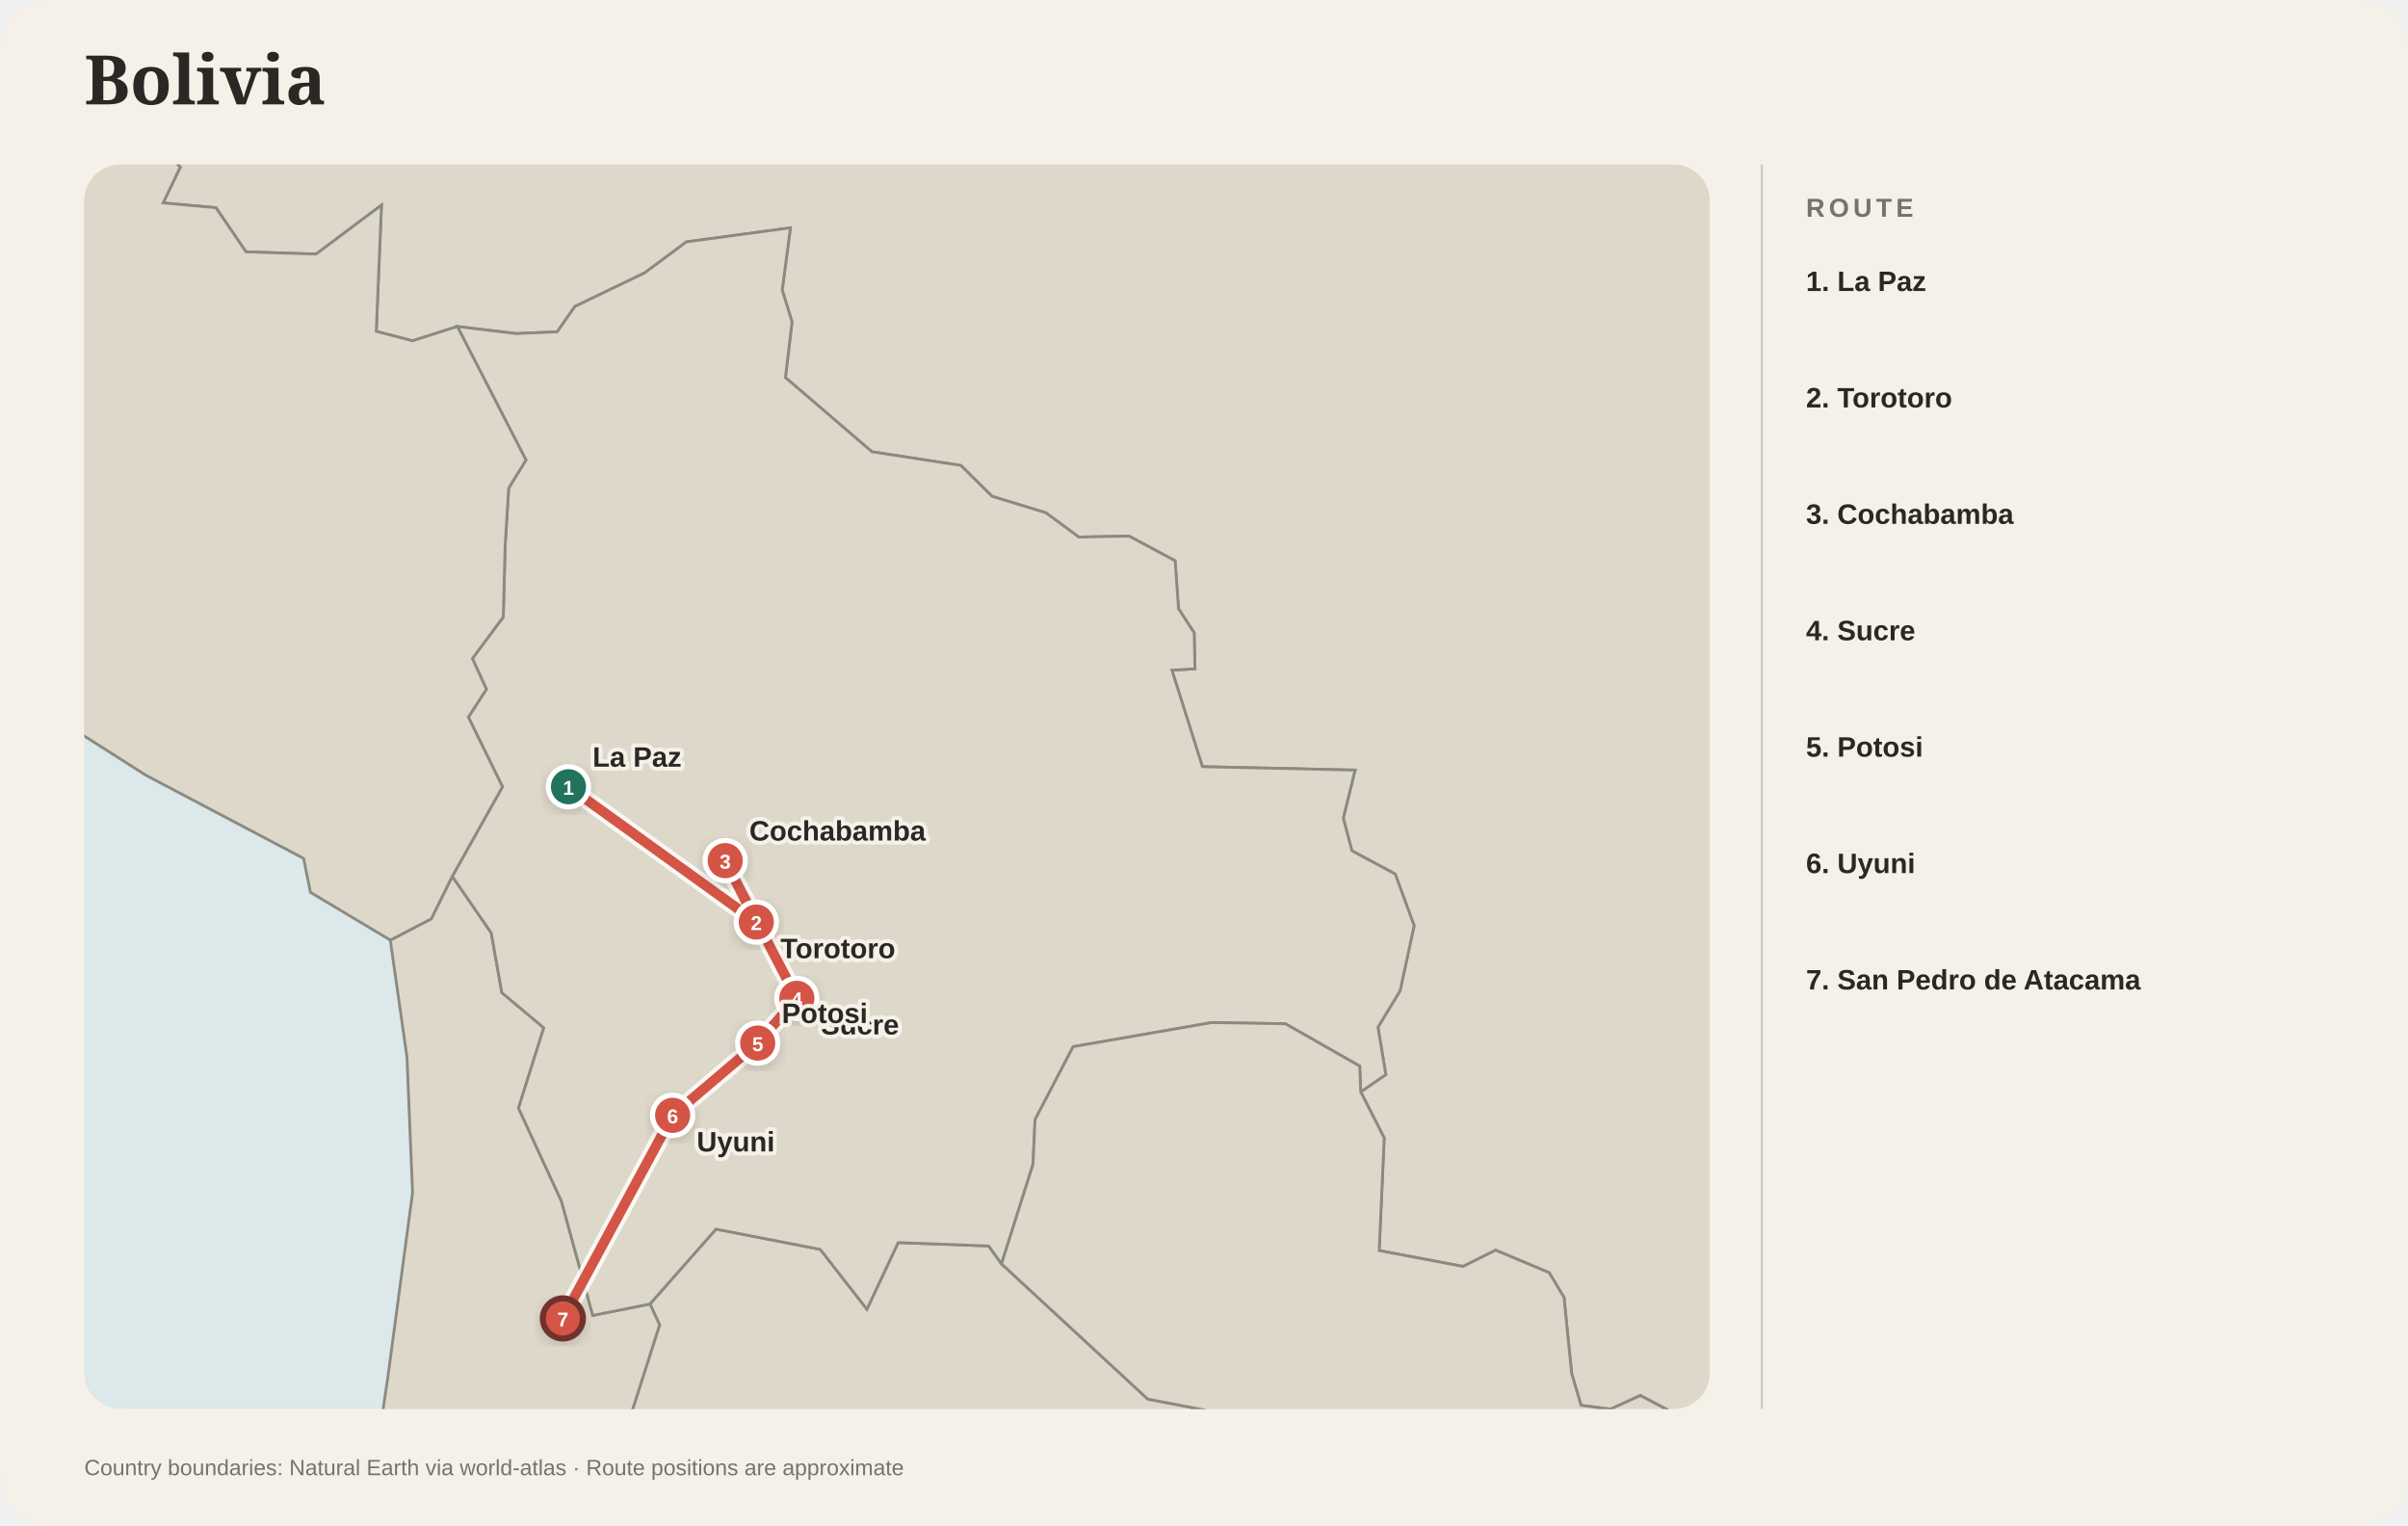
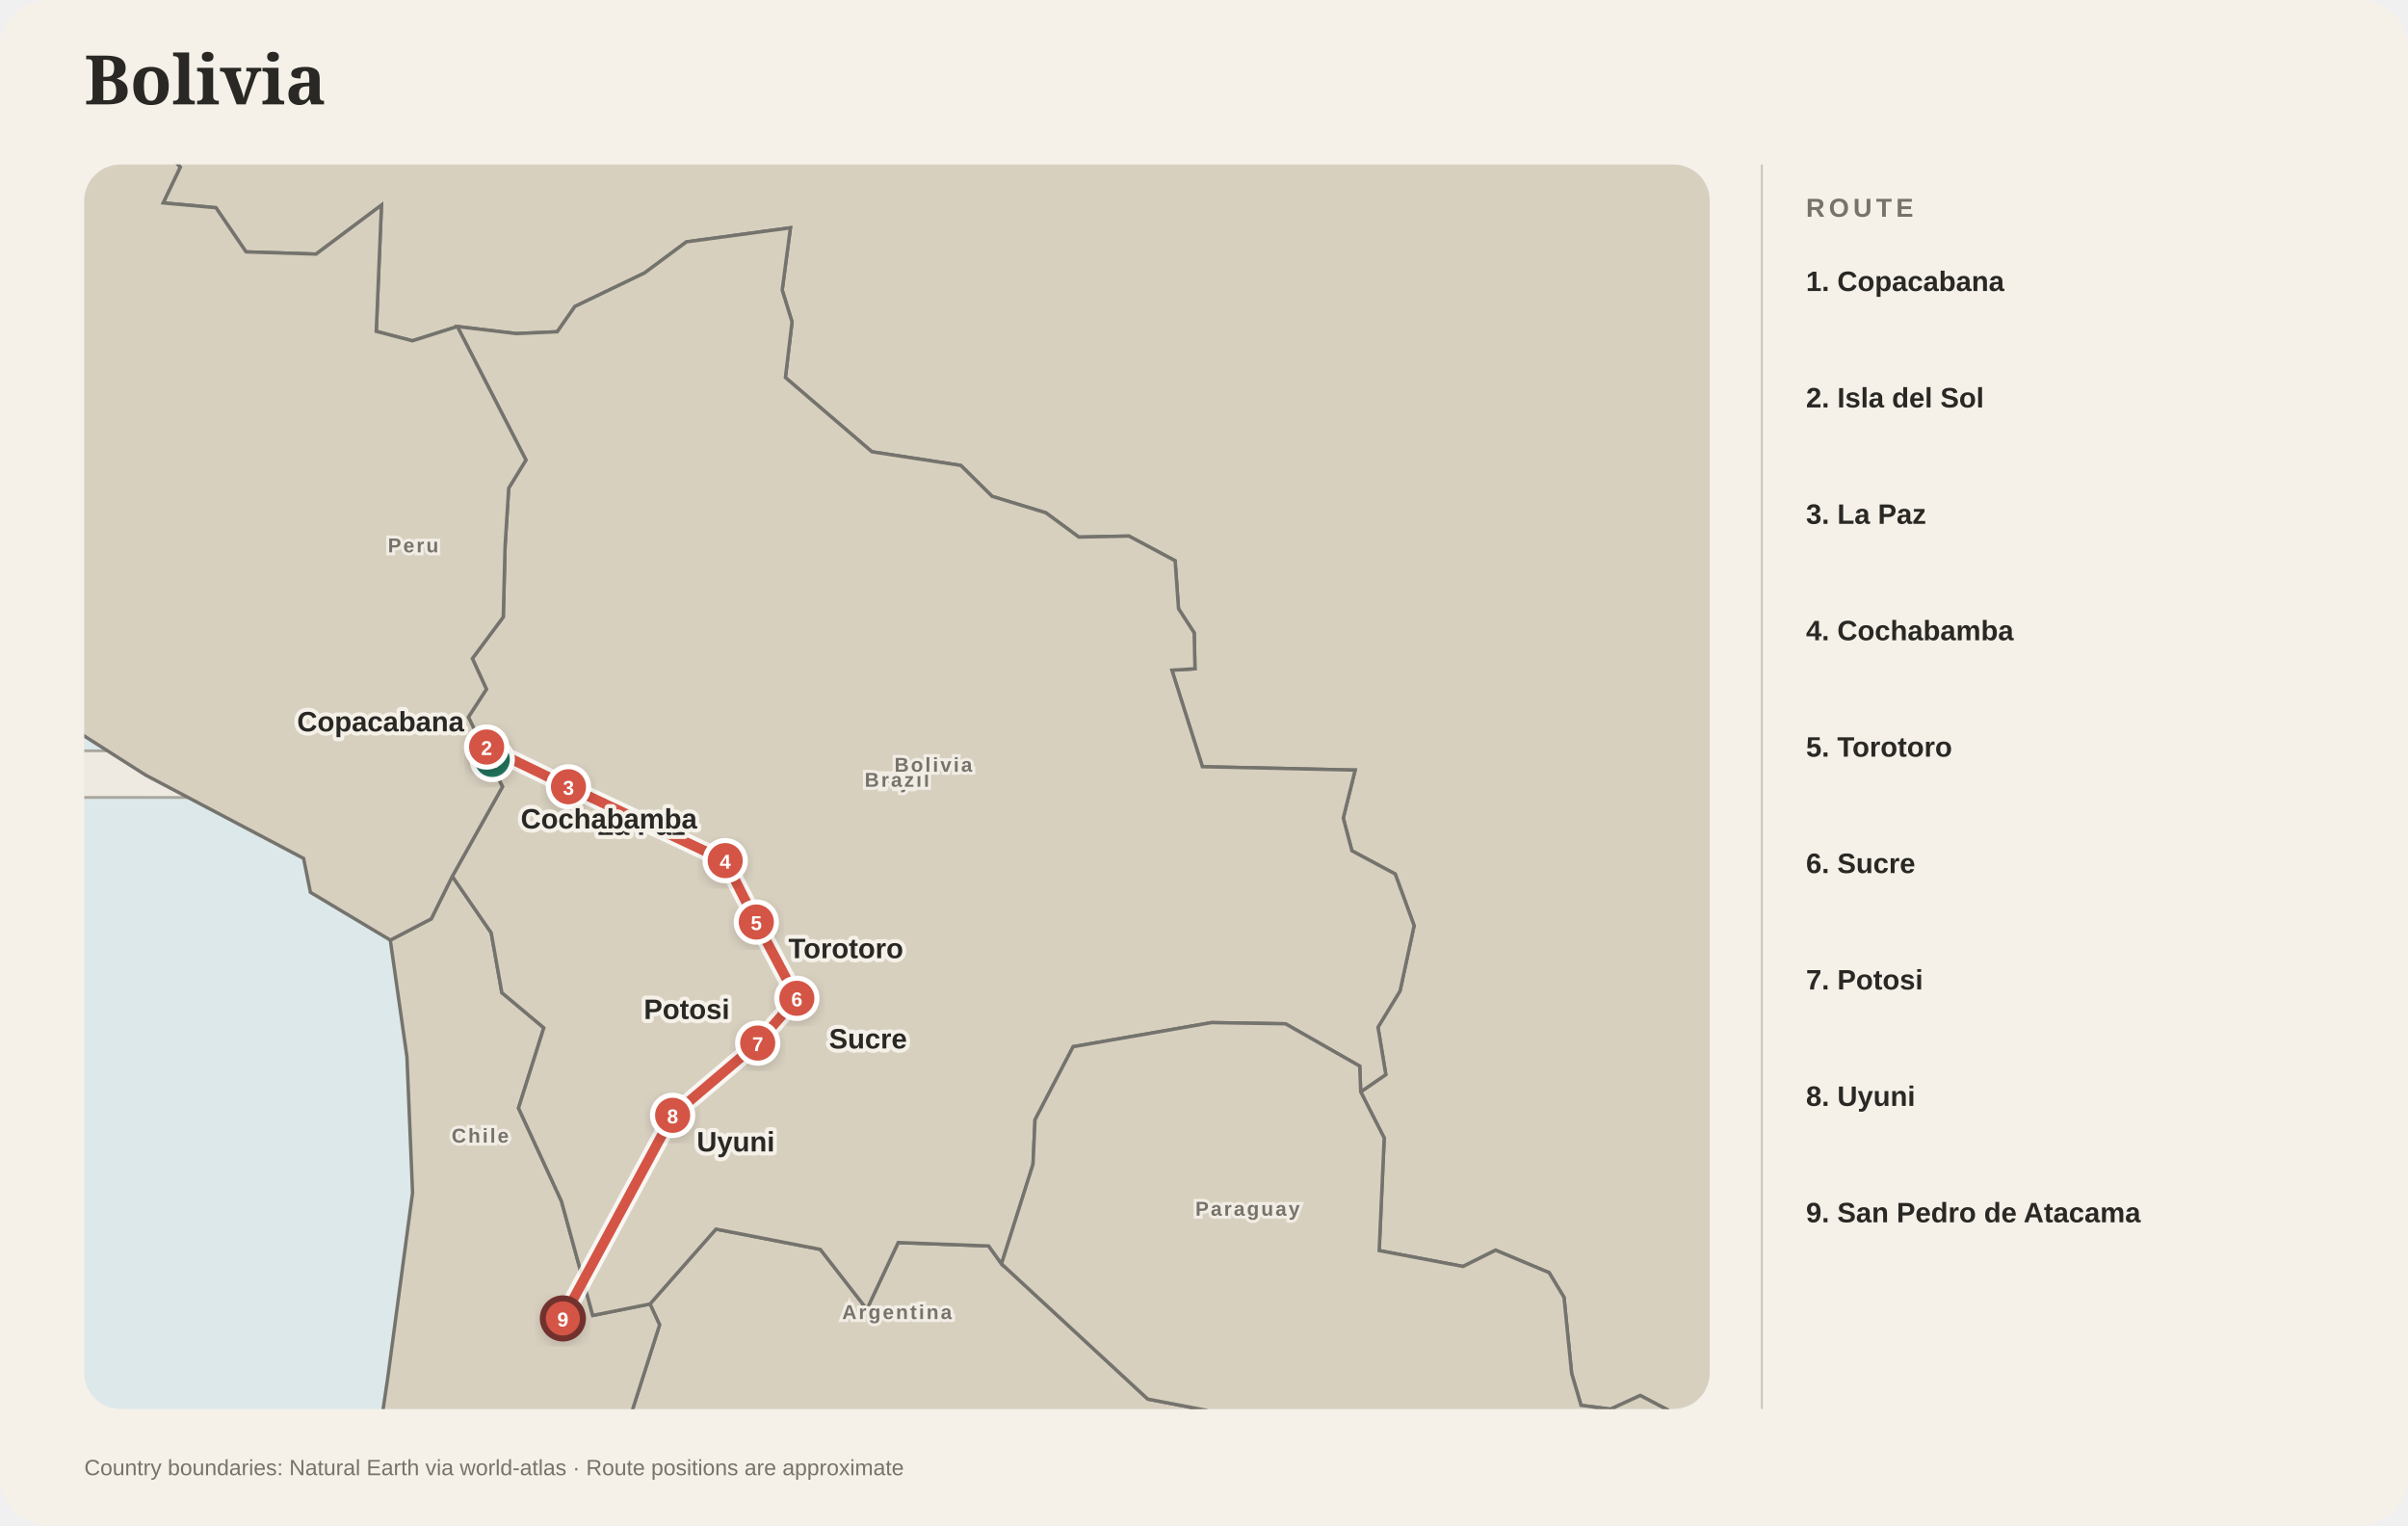
<svg xmlns="http://www.w3.org/2000/svg" viewBox="0 0 1200 760" role="img" aria-labelledby="title desc">
  <defs>
    <filter id="shadow" x="-20%" y="-20%" width="140%" height="140%">
      <feDropShadow dx="0" dy="2" stdDeviation="3" flood-opacity="0.16" />
    </filter>
    <clipPath id="map-clip">
      <rect x="42" y="82" width="810" height="620" rx="18" />
    </clipPath>
  </defs>
  <style>
-     .background{fill:#f5f1e9}.map-frame{fill:#dce8ea}.country{fill:#ded8ca;stroke:#8b8a82;stroke-width:1.4;vector-effect:non-scaling-stroke}.country-label{font:700 11px Arial,sans-serif;fill:#77736b;letter-spacing:1.2px;text-anchor:middle;paint-order:stroke;stroke:#ded8ca;stroke-width:3px}.route-halo{fill:none;stroke:#fff;stroke-width:9;stroke-linecap:round;stroke-linejoin:round;opacity:.82}.route{fill:none;stroke:#d45545;stroke-width:5;stroke-linecap:round;stroke-linejoin:round}.stop circle{fill:#d45545;stroke:#fff;stroke-width:2.5;filter:url(#shadow);transition:stroke-width .15s ease}.stop.start circle{fill:#24735c}.stop.end circle{stroke:#71312d;stroke-width:3}.stop text{font:700 10px Arial,sans-serif;fill:#fff;text-anchor:middle}.place-label{font:600 14px Arial,sans-serif;fill:#292824;paint-order:stroke;stroke:#f5f1e9;stroke-width:4;stroke-linejoin:round}.title{font:700 34px Georgia,serif;fill:#292824}.route-title{font:700 13px Arial,sans-serif;fill:#77736b;letter-spacing:2px}.summary-number{font:700 13px Arial,sans-serif;fill:#d45545}.summary-text{font:600 14px Arial,sans-serif;fill:#292824}.attribution{font:11px Arial,sans-serif;fill:#77736b}.divider{stroke:#cbc5b9;stroke-width:1}.stop-link{cursor:pointer;outline:none}.summary-text,.place-label{transition:fill .15s ease}.summary-stop:hover .summary-text,.summary-stop:focus-visible .summary-text,.summary-stop.is-linked-hover .summary-text,.place-label:hover,.place-label:focus-visible,.place-label.is-linked-hover{fill:#a83d35;text-decoration:underline}.stop:hover circle,.stop:focus-visible circle,.stop.is-linked-hover circle{stroke:#292824;stroke-width:4}.lightbox-map .divider,.lightbox-map .route-title,.lightbox-map .summary-stop{display:none}
+     .background{fill:#f5f1e9}.map-frame{fill:#dce8ea}.country{stroke:#8b8a82;stroke-width:1.4;vector-effect:non-scaling-stroke}.context-country{fill:#eeeae1;stroke:#aaa79f}.route-country{fill:#d8d0bf;stroke:#74736d;stroke-width:1.7}.country-label{font:700 10px Arial,sans-serif;fill:#77736b;letter-spacing:1px;text-anchor:middle;paint-order:stroke;stroke:#f1ede5;stroke-width:3px}.route-halo{fill:none;stroke:#fff;stroke-width:9;stroke-linecap:round;stroke-linejoin:round;opacity:.82}.route{fill:none;stroke:#d45545;stroke-width:5;stroke-linecap:round;stroke-linejoin:round}.stop circle{fill:#d45545;stroke:#fff;stroke-width:2.5;filter:url(#shadow);transition:stroke-width .15s ease}.stop.start circle{fill:#24735c}.stop.end circle{stroke:#71312d;stroke-width:3}.stop text{font:700 10px Arial,sans-serif;fill:#fff;text-anchor:middle}.place-label{font:600 14px Arial,sans-serif;fill:#292824;paint-order:stroke;stroke:#f5f1e9;stroke-width:4;stroke-linejoin:round}.title{font:700 34px Georgia,serif;fill:#292824}.route-title{font:700 13px Arial,sans-serif;fill:#77736b;letter-spacing:2px}.summary-number{font:700 13px Arial,sans-serif;fill:#d45545}.summary-text{font:600 14px Arial,sans-serif;fill:#292824}.attribution{font:11px Arial,sans-serif;fill:#77736b}.divider{stroke:#cbc5b9;stroke-width:1}.stop-link{cursor:pointer;outline:none}.summary-text,.place-label{transition:fill .15s ease}.summary-stop:hover .summary-text,.summary-stop:focus-visible .summary-text,.summary-stop.is-linked-hover .summary-text,.place-label:hover,.place-label:focus-visible,.place-label.is-linked-hover{fill:#a83d35;text-decoration:underline}.stop:hover circle,.stop:focus-visible circle,.stop.is-linked-hover circle{stroke:#292824;stroke-width:4}.lightbox-map .divider,.lightbox-map .route-title,.lightbox-map .summary-stop{display:none}
  </style>
  <rect class="background" width="1200" height="760" rx="24" />
  <text class="title" x="42" y="52">Bolivia</text>
  <rect class="map-frame" x="42" y="82" width="810" height="620" rx="18" />
  <g clip-path="url(#map-clip)">
-     <path class="country" d="M263.4,1885.6 L278.5,1904.8 L298.3,1935.8 L349.9,1960.6 L405.4,1970.9 L387.5,1991.6 L349.9,1993.7 L329.7,1979.1 L305.8,1978.0 L263.4,1977.9 L263.4,1885.6 Z M699.7,959.0 L689.7,992.0 L679.1,1034.5 L679.6,1075.6 L670.9,1084.9 L667.9,1111.6 L665.2,1133.2 L715.5,1168.6 L710.1,1197.1 L734.8,1215.1 L732.8,1235.3 L694.7,1288.3 L635.9,1310.4 L556.4,1319.0 L512.9,1314.9 L521.3,1339.5 L513.2,1370.5 L520.5,1391.3 L496.7,1405.9 L456.1,1411.6 L418.1,1396.5 L402.6,1407.3 L408.2,1448.4 L435.0,1460.8 L456.7,1447.8 L468.4,1469.3 L432.0,1482.1 L400.2,1507.8 L394.4,1549.4 L385.0,1571.5 L347.6,1571.7 L316.5,1592.8 L305.1,1623.8 L344.0,1654.1 L382.0,1662.4 L368.3,1699.5 L321.5,1722.8 L295.8,1771.3 L259.5,1787.6 L243.4,1806.9 L256.1,1849.9 L282.5,1873.8 L265.8,1871.7 L229.2,1865.2 L133.3,1859.7 L116.9,1835.6 L117.7,1804.6 L91.3,1807.3 L77.3,1792.3 L73.9,1748.5 L104.3,1730.3 L116.9,1704.1 L112.2,1683.2 L133.3,1647.9 L147.7,1593.2 L143.4,1568.9 L160.8,1561.1 L156.5,1545.5 L138.1,1537.2 L151.3,1519.9 L133.3,1504.2 L124.0,1456.5 L140.0,1448.1 L133.3,1397.7 L142.5,1355.4 L153.2,1318.5 L176.9,1303.5 L164.9,1263.2 L164.8,1225.2 L194.8,1198.2 L193.8,1163.7 L216.5,1123.4 L216.6,1085.3 L206.3,1077.7 L188.1,1006.4 L212.5,963.9 L208.6,923.9 L222.9,886.3 L248.8,847.5 L276.8,821.8 L265.0,805.6 L273.2,792.3 L272.0,723.4 L315.0,703.0 L328.7,660.1 L323.9,649.7 L356.8,612.4 L408.8,622.5 L432.0,652.3 L447.6,619.1 L492.7,620.8 L499.1,629.7 L572.0,697.1 L604.4,703.3 L652.7,733.9 L693.6,750.1 L699.3,768.3 L660.3,831.1 L700.3,842.3 L744.8,848.7 L776.2,842.1 L812.1,810.4 L818.5,773.9 L838.2,765.9 L858.1,789.8 L857.2,822.8 L823.8,845.6 L797.3,862.5 L752.5,902.6 L699.7,959.0 Z" />
-     <path class="country" d="M263.4,1885.6 L263.4,1977.9 L305.8,1978.0 L329.7,1979.1 L316.6,1995.8 L282.7,2008.6 L263.1,2007.3 L239.7,2003.9 L210.9,1991.6 L169.4,1985.5 L119.4,1962.4 L79.1,1940.3 L24.4,1894.0 L57.1,1902.6 L112.7,1930.3 L165.4,1945.1 L185.8,1926.1 L198.6,1897.8 L235.1,1880.7 L263.4,1885.6 Z M225.4,436.6 L244.8,464.8 L250.1,494.6 L271.0,512.1 L258.4,552.1 L279.8,598.5 L295.4,655.4 L323.9,649.7 L328.7,660.1 L315.0,703.0 L272.0,723.4 L273.2,792.3 L265.0,805.6 L276.8,821.8 L248.8,847.5 L222.9,886.3 L208.6,923.9 L212.5,963.9 L188.1,1006.4 L206.3,1077.7 L216.6,1085.3 L216.5,1123.4 L193.8,1163.7 L194.8,1198.2 L164.8,1225.2 L164.9,1263.2 L176.9,1303.5 L153.2,1318.5 L142.5,1355.4 L133.3,1397.7 L140.0,1448.1 L124.0,1456.5 L133.3,1504.2 L151.3,1519.9 L138.1,1537.2 L156.5,1545.5 L160.8,1561.1 L143.4,1568.9 L147.7,1593.2 L133.3,1647.9 L112.2,1683.2 L116.9,1704.1 L104.3,1730.3 L73.9,1748.5 L77.3,1792.3 L91.3,1807.3 L117.7,1804.6 L116.9,1835.6 L133.3,1859.7 L229.2,1865.2 L265.8,1871.7 L230.6,1871.4 L211.5,1881.6 L175.8,1896.5 L169.4,1935.1 L152.5,1936.1 L107.9,1922.6 L62.5,1893.8 L13.1,1870.2 L0.7,1844.0 L12.0,1819.8 L-8.0,1792.3 L-13.1,1721.9 L3.9,1682.1 L45.7,1650.2 L-14.5,1638.1 L23.3,1601.6 L36.7,1532.9 L80.8,1547.5 L101.5,1461.8 L74.9,1450.8 L62.5,1502.5 L37.5,1496.7 L50.0,1437.5 L63.5,1360.9 L81.6,1332.7 L70.2,1292.4 L67.1,1245.8 L83.8,1244.5 L108.0,1177.7 L135.4,1111.6 L152.3,1050.0 L143.1,988.1 L155.0,954.0 L150.1,902.9 L173.4,852.5 L180.5,772.5 L193.2,686.7 L205.6,594.3 L202.8,526.6 L194.5,468.4 L214.9,457.8 L225.4,436.6 Z" />
-     <path class="country" d="M868.2,1105.7 L857.2,1082.4 L874.6,1062.8 L851.8,1034.7 L820.7,1011.8 L779.9,985.3 L765.2,986.5 L725.4,954.5 L699.7,959.0 L752.5,902.6 L797.3,862.5 L823.8,845.6 L857.2,822.8 L858.1,789.8 L838.2,765.9 L818.5,773.9 L826.2,750.1 L831.7,725.6 L831.7,702.8 L817.4,695.3 L802.6,702.1 L787.9,700.2 L783.2,684.3 L779.4,646.4 L772.0,634.1 L745.3,622.9 L729.1,631.0 L687.3,623.1 L689.8,567.0 L678.1,544.0 L690.6,535.4 L686.7,511.8 L697.7,493.7 L704.7,461.2 L695.3,435.5 L673.7,423.9 L669.4,407.6 L675.3,383.7 L599.2,382.0 L584.0,333.9 L595.5,333.2 L595.1,315.3 L587.3,303.3 L585.6,279.4 L562.6,267.1 L537.6,267.6 L521.2,255.5 L494.4,247.3 L478.8,231.9 L434.5,225.1 L391.4,188.1 L394.7,160.4 L389.8,144.5 L393.9,113.5 L342.1,120.5 L321.2,136.0 L286.5,152.7 L277.7,165.3 L257.3,166.2 L227.9,162.7 L205.5,169.8 L187.5,165.1 L190.1,102.2 L157.5,126.6 L122.6,125.5 L107.6,103.5 L81.3,101.1 L89.8,83.3 L67.6,58.2 L51.2,21.0 L61.7,13.5 L61.7,-4.0 L85.6,-16.0 L81.6,-38.3 L91.8,-52.7 L94.6,-72.0 L140.0,-100.1 L172.4,-108.1 L177.6,-114.3 L213.5,-112.3 L231.3,-225.7 L232.1,-243.6 L226.0,-267.3 L208.5,-282.3 L208.6,-312.4 L230.9,-319.2 L238.9,-314.9 L240.1,-330.7 L217.0,-335.0 L216.5,-360.9 L293.6,-360.0 L306.8,-374.2 L317.8,-361.1 L325.6,-336.7 L333.0,-341.8 L354.8,-320.0 L385.7,-322.6 L393.4,-335.3 L422.8,-344.9 L439.2,-351.7 L443.7,-369.2 L472.0,-381.0 L469.8,-389.6 L436.3,-393.2 L430.7,-419.2 L432.5,-446.9 L414.6,-457.6 L422.0,-461.5 L451.4,-456.2 L483.0,-445.8 L494.4,-455.6 L522.9,-462.1 L567.1,-477.5 L581.7,-493.3 L576.4,-504.9 L597.1,-506.8 L606.2,-497.2 L601.1,-479.1 L614.8,-472.8 L623.8,-453.7 L612.8,-439.0 L606.5,-403.9 L616.7,-383.0 L619.5,-363.8 L643.9,-344.5 L663.5,-342.4 L667.7,-350.5 L680.3,-352.3 L698.3,-359.6 L711.1,-370.5 L733.1,-367.0 L742.6,-368.5 L764.2,-365.2 L767.7,-373.6 L761.2,-381.8 L765.2,-393.8 L781.2,-390.1 L799.8,-394.3 L822.5,-385.6 L839.8,-377.1 L852.1,-388.2 L860.9,-386.5 L866.3,-374.9 L885.3,-377.8 L900.6,-393.5 L912.7,-424.0 L936.1,-461.8 L949.7,-463.7 L959.5,-440.9 L981.6,-368.6 L1002.9,-361.8 L1003.9,-333.3 L974.2,-299.2 L986.5,-286.7 L1056.5,-280.3 L1057.9,-238.8 L1088.0,-266.0 L1137.8,-251.1 L1203.8,-225.9 L1223.0,-201.7 L1216.6,-178.8 L1262.7,-191.5 L1339.7,-169.6 L1398.9,-171.2 L1457.6,-137.0 L1508.2,-90.7 L1538.8,-78.8 L1572.6,-77.1 L1587.0,-64.1 L1600.4,-11.5 L1607.0,13.5 L1591.3,81.9 L1571.0,108.8 L1515.2,166.3 L1490.0,213.1 L1460.6,248.9 L1450.7,249.7 L1439.6,280.1 L1442.4,357.6 L1431.5,421.3 L1427.2,448.5 L1414.6,464.8 L1407.6,520.1 L1367.4,574.0 L1360.7,616.7 L1328.6,634.6 L1319.3,659.5 L1276.2,659.3 L1213.9,675.2 L1186.1,693.6 L1141.7,705.7 L1095.0,738.6 L1061.5,779.6 L1055.7,810.4 L1062.2,833.2 L1054.9,875.0 L1046.0,895.2 L1018.1,918.0 L974.2,990.7 L939.4,1023.5 L912.4,1042.8 L894.3,1082.2 L868.2,1105.7 Z" />
-     <path class="country" d="M227.9,162.7 L257.3,166.2 L277.7,165.3 L286.5,152.7 L321.2,136.0 L342.1,120.5 L393.9,113.5 L389.8,144.5 L394.7,160.4 L391.4,188.1 L434.5,225.1 L478.8,231.9 L494.4,247.3 L521.2,255.5 L537.6,267.6 L562.6,267.1 L585.6,279.4 L587.3,303.3 L595.1,315.3 L595.5,333.2 L584.0,333.9 L599.2,382.0 L675.3,383.7 L669.4,407.6 L673.7,423.9 L695.3,435.5 L704.7,461.2 L697.7,493.7 L686.7,511.8 L690.6,535.4 L678.1,544.0 L677.6,531.2 L640.6,510.1 L603.8,509.5 L534.8,521.5 L515.8,557.9 L514.8,580.1 L499.1,629.7 L492.7,620.8 L447.6,619.1 L432.0,652.3 L408.8,622.5 L356.8,612.4 L323.9,649.7 L295.4,655.4 L279.8,598.5 L258.4,552.1 L271.0,512.1 L250.1,494.6 L244.8,464.8 L225.4,436.6 L250.4,392.0 L233.4,357.3 L242.4,343.4 L235.4,328.1 L250.8,307.4 L251.7,272.2 L253.5,243.2 L262.1,229.2 L227.9,162.7 Z" />
-     <path class="country" d="M213.5,-112.3 L177.6,-114.3 L172.4,-108.1 L140.0,-100.1 L94.6,-72.0 L91.8,-52.7 L81.6,-38.3 L85.6,-16.0 L61.7,-4.0 L61.7,13.5 L51.2,21.0 L67.6,58.2 L89.8,83.3 L81.3,101.1 L107.6,103.5 L122.6,125.5 L157.5,126.6 L190.1,102.2 L187.5,165.1 L205.5,169.8 L227.9,162.7 L262.1,229.2 L253.5,243.2 L251.7,272.2 L250.8,307.4 L235.4,328.1 L242.4,343.4 L233.4,357.3 L250.4,392.0 L225.4,436.6 L214.9,457.8 L194.5,468.4 L154.7,444.6 L151.3,427.7 L72.6,386.2 L1.6,341.0 L-28.9,315.5 L-45.4,281.3 L-38.8,269.4 L-72.5,215.2 L-111.6,139.0 L-148.9,56.6 L-165.2,37.8 L-177.6,7.4 L-208.4,-19.6 L-236.7,-36.4 L-223.8,-54.8 L-243.0,-94.2 L-230.7,-123.2 L-199.2,-149.3 L-194.4,-132.1 L-205.7,-122.2 L-204.6,-107.1 L-188.3,-110.4 L-172.2,-105.9 L-155.6,-85.0 L-133.2,-102.0 L-125.7,-129.9 L-101.4,-165.8 L-53.8,-182.1 L-10.5,-225.5 L1.7,-252.3 L-3.7,-283.7 L6.9,-287.6 L33.1,-268.1 L45.8,-248.5 L64.2,-237.9 L87.5,-194.5 L117.0,-189.4 L138.8,-200.3 L153.2,-193.1 L176.9,-196.7 L207.3,-177.4 L181.8,-135.3 L193.6,-134.3 L213.5,-112.3 Z" />
-     <path class="country" d="M678.1,544.0 L689.8,567.0 L687.3,623.1 L729.1,631.0 L745.3,622.9 L772.0,634.1 L779.4,646.4 L783.2,684.3 L787.9,700.2 L802.6,702.1 L817.4,695.3 L831.7,702.8 L831.7,725.6 L826.2,750.1 L818.5,773.9 L812.1,810.4 L776.2,842.1 L744.8,848.7 L700.3,842.3 L660.3,831.1 L699.3,768.3 L693.6,750.1 L652.7,733.9 L604.4,703.3 L572.0,697.1 L499.1,629.7 L514.8,580.1 L515.8,557.9 L534.8,521.5 L603.8,509.5 L640.6,510.1 L677.6,531.2 L678.1,544.0 Z" />
-     <path class="route-halo" d="M283.3,392.0 L376.9,459.4 L361.4,428.8 L397.1,497.4 L377.6,519.7 L335.2,555.7 L280.5,656.9" />
-     <path class="route" d="M283.3,392.0 L376.9,459.4 L361.4,428.8 L397.1,497.4 L377.6,519.7 L335.2,555.7 L280.5,656.9" />
-     <g class="stop stop-link start" data-section="2" data-stop-name="La Paz" transform="translate(283.3 392.0)">
+     <path class="country context-country" d="M10042.7,433.6 L10052.5,426.7 L10066.2,438.7 L10059.7,460.2 L10035.1,465.9 L10013.3,460.8 L10009.4,442.6 L10024.7,428.4 L10042.7,433.6 Z M-4150.2,374.1 L-4142.1,372.2 L-4146.9,392.1 L-4150.2,394.3 L10091.8,404.5 L10066.5,413.1 L10061.4,397.7 L10081.2,389.3 L10093.8,387.0 L10117.0,374.1 L-4150.2,374.1 Z" />
+     <path class="country route-country" d="M263.4,1885.6 L278.5,1904.8 L298.3,1935.8 L349.9,1960.6 L405.4,1970.9 L387.5,1991.6 L349.9,1993.7 L329.7,1979.1 L305.8,1978.0 L263.4,1977.9 L263.4,1885.6 Z M699.7,959.0 L689.7,992.0 L679.1,1034.5 L679.6,1075.6 L670.9,1084.9 L667.9,1111.6 L665.2,1133.2 L715.5,1168.6 L710.1,1197.1 L734.8,1215.1 L732.8,1235.3 L694.7,1288.3 L635.9,1310.4 L556.4,1319.0 L512.9,1314.9 L521.3,1339.5 L513.2,1370.5 L520.5,1391.3 L496.7,1405.9 L456.1,1411.6 L418.1,1396.5 L402.6,1407.3 L408.2,1448.4 L435.0,1460.8 L456.7,1447.8 L468.4,1469.3 L432.0,1482.1 L400.2,1507.8 L394.4,1549.4 L385.0,1571.5 L347.6,1571.7 L316.5,1592.8 L305.1,1623.8 L344.0,1654.1 L382.0,1662.4 L368.3,1699.5 L321.5,1722.8 L295.8,1771.3 L259.5,1787.6 L243.4,1806.9 L256.1,1849.9 L282.5,1873.8 L265.8,1871.7 L229.2,1865.2 L133.3,1859.7 L116.9,1835.6 L117.7,1804.6 L91.3,1807.3 L77.3,1792.3 L73.9,1748.5 L104.3,1730.3 L116.9,1704.1 L112.2,1683.2 L133.3,1647.9 L147.7,1593.2 L143.4,1568.9 L160.8,1561.1 L156.5,1545.5 L138.1,1537.2 L151.3,1519.9 L133.3,1504.2 L124.0,1456.5 L140.0,1448.1 L133.3,1397.7 L142.5,1355.4 L153.2,1318.5 L176.9,1303.5 L164.9,1263.2 L164.8,1225.2 L194.8,1198.2 L193.8,1163.7 L216.5,1123.4 L216.6,1085.3 L206.3,1077.7 L188.1,1006.4 L212.5,963.9 L208.6,923.9 L222.9,886.3 L248.8,847.5 L276.8,821.8 L265.0,805.6 L273.2,792.3 L272.0,723.4 L315.0,703.0 L328.7,660.1 L323.9,649.7 L356.8,612.4 L408.8,622.5 L432.0,652.3 L447.6,619.1 L492.7,620.8 L499.1,629.7 L572.0,697.1 L604.4,703.3 L652.7,733.9 L693.6,750.1 L699.3,768.3 L660.3,831.1 L700.3,842.3 L744.8,848.7 L776.2,842.1 L812.1,810.4 L818.5,773.9 L838.2,765.9 L858.1,789.8 L857.2,822.8 L823.8,845.6 L797.3,862.5 L752.5,902.6 L699.7,959.0 Z" />
+     <path class="country route-country" d="M263.4,1885.6 L263.4,1977.9 L305.8,1978.0 L329.7,1979.1 L316.6,1995.8 L282.7,2008.6 L263.1,2007.3 L239.7,2003.9 L210.9,1991.6 L169.4,1985.5 L119.4,1962.4 L79.1,1940.3 L24.4,1894.0 L57.1,1902.6 L112.7,1930.3 L165.4,1945.1 L185.8,1926.1 L198.6,1897.8 L235.1,1880.7 L263.4,1885.6 Z M225.4,436.6 L244.8,464.8 L250.1,494.6 L271.0,512.1 L258.4,552.1 L279.8,598.5 L295.4,655.4 L323.9,649.7 L328.7,660.1 L315.0,703.0 L272.0,723.4 L273.2,792.3 L265.0,805.6 L276.8,821.8 L248.8,847.5 L222.9,886.3 L208.6,923.9 L212.5,963.9 L188.1,1006.4 L206.3,1077.7 L216.6,1085.3 L216.5,1123.4 L193.8,1163.7 L194.8,1198.2 L164.8,1225.2 L164.9,1263.2 L176.9,1303.5 L153.2,1318.5 L142.5,1355.4 L133.3,1397.7 L140.0,1448.1 L124.0,1456.5 L133.3,1504.2 L151.3,1519.9 L138.1,1537.2 L156.5,1545.5 L160.8,1561.1 L143.4,1568.9 L147.7,1593.2 L133.3,1647.9 L112.2,1683.2 L116.9,1704.1 L104.3,1730.3 L73.9,1748.5 L77.3,1792.3 L91.3,1807.3 L117.7,1804.6 L116.9,1835.6 L133.3,1859.7 L229.2,1865.2 L265.8,1871.7 L230.6,1871.4 L211.5,1881.6 L175.8,1896.5 L169.4,1935.1 L152.5,1936.1 L107.9,1922.6 L62.5,1893.8 L13.1,1870.2 L0.7,1844.0 L12.0,1819.8 L-8.0,1792.3 L-13.1,1721.9 L3.9,1682.1 L45.7,1650.2 L-14.5,1638.1 L23.3,1601.6 L36.7,1532.9 L80.8,1547.5 L101.5,1461.8 L74.9,1450.8 L62.5,1502.5 L37.5,1496.7 L50.0,1437.5 L63.5,1360.9 L81.6,1332.7 L70.2,1292.4 L67.1,1245.8 L83.8,1244.5 L108.0,1177.7 L135.4,1111.6 L152.3,1050.0 L143.1,988.1 L155.0,954.0 L150.1,902.9 L173.4,852.5 L180.5,772.5 L193.2,686.7 L205.6,594.3 L202.8,526.6 L194.5,468.4 L214.9,457.8 L225.4,436.6 Z" />
+     <path class="country route-country" d="M868.2,1105.7 L857.2,1082.4 L874.6,1062.8 L851.8,1034.7 L820.7,1011.8 L779.9,985.3 L765.2,986.5 L725.4,954.5 L699.7,959.0 L752.5,902.6 L797.3,862.5 L823.8,845.6 L857.2,822.8 L858.1,789.8 L838.2,765.9 L818.5,773.9 L826.2,750.1 L831.7,725.6 L831.7,702.8 L817.4,695.3 L802.6,702.1 L787.9,700.2 L783.2,684.3 L779.4,646.4 L772.0,634.1 L745.3,622.9 L729.1,631.0 L687.3,623.1 L689.8,567.0 L678.1,544.0 L690.6,535.4 L686.7,511.8 L697.7,493.7 L704.7,461.2 L695.3,435.5 L673.7,423.9 L669.4,407.6 L675.3,383.7 L599.2,382.0 L584.0,333.9 L595.5,333.2 L595.1,315.3 L587.3,303.3 L585.6,279.4 L562.6,267.1 L537.6,267.6 L521.2,255.5 L494.4,247.3 L478.8,231.9 L434.5,225.1 L391.4,188.1 L394.7,160.4 L389.8,144.5 L393.9,113.5 L342.1,120.5 L321.2,136.0 L286.5,152.7 L277.7,165.3 L257.3,166.2 L227.9,162.7 L205.5,169.8 L187.5,165.1 L190.1,102.2 L157.5,126.6 L122.6,125.5 L107.6,103.5 L81.3,101.1 L89.8,83.3 L67.6,58.2 L51.2,21.0 L61.7,13.5 L61.7,-4.0 L85.6,-16.0 L81.6,-38.3 L91.8,-52.7 L94.6,-72.0 L140.0,-100.1 L172.4,-108.1 L177.6,-114.3 L213.5,-112.3 L231.3,-225.7 L232.1,-243.6 L226.0,-267.3 L208.5,-282.3 L208.6,-312.4 L230.9,-319.2 L238.9,-314.9 L240.1,-330.7 L217.0,-335.0 L216.5,-360.9 L293.6,-360.0 L306.8,-374.2 L317.8,-361.1 L325.6,-336.7 L333.0,-341.8 L354.8,-320.0 L385.7,-322.6 L393.4,-335.3 L422.8,-344.9 L439.2,-351.7 L443.7,-369.2 L472.0,-381.0 L469.8,-389.6 L436.3,-393.2 L430.7,-419.2 L432.5,-446.9 L414.6,-457.6 L422.0,-461.5 L451.4,-456.2 L483.0,-445.8 L494.4,-455.6 L522.9,-462.1 L567.1,-477.5 L581.7,-493.3 L576.4,-504.9 L597.1,-506.8 L606.2,-497.2 L601.1,-479.1 L614.8,-472.8 L623.8,-453.7 L612.8,-439.0 L606.5,-403.9 L616.7,-383.0 L619.5,-363.8 L643.9,-344.5 L663.5,-342.4 L667.7,-350.5 L680.3,-352.3 L698.3,-359.6 L711.1,-370.5 L733.1,-367.0 L742.6,-368.5 L764.2,-365.2 L767.7,-373.6 L761.2,-381.8 L765.2,-393.8 L781.2,-390.1 L799.8,-394.3 L822.5,-385.6 L839.8,-377.1 L852.1,-388.2 L860.9,-386.5 L866.3,-374.9 L885.3,-377.8 L900.6,-393.5 L912.7,-424.0 L936.1,-461.8 L949.7,-463.7 L959.5,-440.9 L981.6,-368.6 L1002.9,-361.8 L1003.9,-333.3 L974.2,-299.2 L986.5,-286.7 L1056.5,-280.3 L1057.9,-238.8 L1088.0,-266.0 L1137.8,-251.1 L1203.8,-225.9 L1223.0,-201.7 L1216.6,-178.8 L1262.7,-191.5 L1339.7,-169.6 L1398.9,-171.2 L1457.6,-137.0 L1508.2,-90.7 L1538.8,-78.8 L1572.6,-77.1 L1587.0,-64.1 L1600.4,-11.5 L1607.0,13.5 L1591.3,81.9 L1571.0,108.8 L1515.2,166.3 L1490.0,213.1 L1460.6,248.9 L1450.7,249.7 L1439.6,280.1 L1442.4,357.6 L1431.5,421.3 L1427.2,448.5 L1414.6,464.8 L1407.6,520.1 L1367.4,574.0 L1360.7,616.7 L1328.6,634.6 L1319.3,659.5 L1276.2,659.3 L1213.9,675.2 L1186.1,693.6 L1141.7,705.7 L1095.0,738.6 L1061.5,779.6 L1055.7,810.4 L1062.2,833.2 L1054.9,875.0 L1046.0,895.2 L1018.1,918.0 L974.2,990.7 L939.4,1023.5 L912.4,1042.8 L894.3,1082.2 L868.2,1105.7 Z" />
+     <path class="country route-country" d="M227.9,162.7 L257.3,166.2 L277.7,165.3 L286.5,152.7 L321.2,136.0 L342.1,120.5 L393.9,113.5 L389.8,144.5 L394.7,160.4 L391.4,188.1 L434.5,225.1 L478.8,231.9 L494.4,247.3 L521.2,255.5 L537.6,267.6 L562.6,267.1 L585.6,279.4 L587.3,303.3 L595.1,315.3 L595.5,333.2 L584.0,333.9 L599.2,382.0 L675.3,383.7 L669.4,407.6 L673.7,423.9 L695.3,435.5 L704.7,461.2 L697.7,493.7 L686.7,511.8 L690.6,535.4 L678.1,544.0 L677.6,531.2 L640.6,510.1 L603.8,509.5 L534.8,521.5 L515.8,557.9 L514.8,580.1 L499.1,629.7 L492.7,620.8 L447.6,619.1 L432.0,652.3 L408.8,622.5 L356.8,612.4 L323.9,649.7 L295.4,655.4 L279.8,598.5 L258.4,552.1 L271.0,512.1 L250.1,494.6 L244.8,464.8 L225.4,436.6 L250.4,392.0 L233.4,357.3 L242.4,343.4 L235.4,328.1 L250.8,307.4 L251.7,272.2 L253.5,243.2 L262.1,229.2 L227.9,162.7 Z" />
+     <path class="country route-country" d="M213.5,-112.3 L177.6,-114.3 L172.4,-108.1 L140.0,-100.1 L94.6,-72.0 L91.8,-52.7 L81.6,-38.3 L85.6,-16.0 L61.7,-4.0 L61.7,13.5 L51.2,21.0 L67.6,58.2 L89.8,83.3 L81.3,101.1 L107.6,103.5 L122.6,125.5 L157.5,126.6 L190.1,102.2 L187.5,165.1 L205.5,169.8 L227.9,162.7 L262.1,229.2 L253.5,243.2 L251.7,272.2 L250.8,307.4 L235.4,328.1 L242.4,343.4 L233.4,357.3 L250.4,392.0 L225.4,436.6 L214.9,457.8 L194.5,468.4 L154.7,444.6 L151.3,427.7 L72.6,386.2 L1.6,341.0 L-28.9,315.5 L-45.4,281.3 L-38.8,269.4 L-72.5,215.2 L-111.6,139.0 L-148.9,56.6 L-165.2,37.8 L-177.6,7.4 L-208.4,-19.6 L-236.7,-36.4 L-223.8,-54.8 L-243.0,-94.2 L-230.7,-123.2 L-199.2,-149.3 L-194.4,-132.1 L-205.7,-122.2 L-204.6,-107.1 L-188.3,-110.4 L-172.2,-105.9 L-155.6,-85.0 L-133.2,-102.0 L-125.7,-129.9 L-101.4,-165.8 L-53.8,-182.1 L-10.5,-225.5 L1.7,-252.3 L-3.7,-283.7 L6.9,-287.6 L33.1,-268.1 L45.8,-248.5 L64.2,-237.9 L87.5,-194.5 L117.0,-189.4 L138.8,-200.3 L153.2,-193.1 L176.9,-196.7 L207.3,-177.4 L181.8,-135.3 L193.6,-134.3 L213.5,-112.3 Z" />
+     <path class="country route-country" d="M678.1,544.0 L689.8,567.0 L687.3,623.1 L729.1,631.0 L745.3,622.9 L772.0,634.1 L779.4,646.4 L783.2,684.3 L787.9,700.2 L802.6,702.1 L817.4,695.3 L831.7,702.8 L831.7,725.6 L826.2,750.1 L818.5,773.9 L812.1,810.4 L776.2,842.1 L744.8,848.7 L700.3,842.3 L660.3,831.1 L699.3,768.3 L693.6,750.1 L652.7,733.9 L604.4,703.3 L572.0,697.1 L499.1,629.7 L514.8,580.1 L515.8,557.9 L534.8,521.5 L603.8,509.5 L640.6,510.1 L677.6,531.2 L678.1,544.0 Z" />
+     <text class="country-label" x="447.0" y="392.7">Fiji</text>
+     <text class="country-label" x="447.0" y="657.2">Argentina</text>
+     <text class="country-label" x="239.3" y="569.3">Chile</text>
+     <text class="country-label" x="447.0" y="392.0">Brazil</text>
+     <text class="country-label" x="465.1" y="384.5">Bolivia</text>
+     <text class="country-label" x="205.9" y="275.2">Peru</text>
+     <text class="country-label" x="621.7" y="605.7">Paraguay</text>
+     <path class="route-halo" d="M245.3,378.4 L242.5,372.2 L283.3,392.0 L361.4,428.8 L376.9,459.4 L397.1,497.4 L377.6,519.7 L335.2,555.7 L280.5,656.9" />
+     <path class="route" d="M245.3,378.4 L242.5,372.2 L283.3,392.0 L361.4,428.8 L376.9,459.4 L397.1,497.4 L377.6,519.7 L335.2,555.7 L280.5,656.9" />
+     <g class="stop stop-link start" data-section="0" data-stop-name="Copacabana" transform="translate(245.3 378.4)">
      <circle r="10" />
      <text x="0" y="4">1</text>
    </g>
-     <g class="stop stop-link" data-section="5" data-stop-name="Torotoro" transform="translate(376.9 459.4)">
+     <g class="stop stop-link" data-section="1" data-stop-name="Isla del Sol" transform="translate(242.5 372.2)">
      <circle r="10" />
      <text x="0" y="4">2</text>
    </g>
-     <g class="stop stop-link" data-section="3" data-stop-name="Cochabamba" transform="translate(361.4 428.8)">
+     <g class="stop stop-link" data-section="2" data-stop-name="La Paz" transform="translate(283.3 392.0)">
      <circle r="10" />
      <text x="0" y="4">3</text>
    </g>
-     <g class="stop stop-link" data-section="7" data-stop-name="Sucre" transform="translate(397.1 497.4)">
+     <g class="stop stop-link" data-section="3" data-stop-name="Cochabamba" transform="translate(361.4 428.8)">
      <circle r="10" />
      <text x="0" y="4">4</text>
    </g>
-     <g class="stop stop-link" data-section="10" data-stop-name="Potosi" transform="translate(377.6 519.7)">
+     <g class="stop stop-link" data-section="5" data-stop-name="Torotoro" transform="translate(376.9 459.4)">
      <circle r="10" />
      <text x="0" y="4">5</text>
    </g>
-     <g class="stop stop-link" data-section="12" data-stop-name="Uyuni" transform="translate(335.2 555.7)">
+     <g class="stop stop-link" data-section="7" data-stop-name="Sucre" transform="translate(397.1 497.4)">
      <circle r="10" />
      <text x="0" y="4">6</text>
    </g>
-     <g class="stop stop-link end" data-section="15" data-stop-name="San Pedro de Atacama" transform="translate(280.5 656.9)">
+     <g class="stop stop-link" data-section="10" data-stop-name="Potosi" transform="translate(377.6 519.7)">
      <circle r="10" />
      <text x="0" y="4">7</text>
    </g>
-     <text class="place-label stop-link" data-section="2" data-stop-name="La Paz" x="295.3" y="382.0" text-anchor="start">La Paz</text>
-     <text class="place-label stop-link" data-section="5" data-stop-name="Torotoro" x="388.9" y="477.4" text-anchor="start">Torotoro</text>
-     <text class="place-label stop-link" data-section="3" data-stop-name="Cochabamba" x="373.4" y="418.8" text-anchor="start">Cochabamba</text>
-     <text class="place-label stop-link" data-section="7" data-stop-name="Sucre" x="409.1" y="515.4" text-anchor="start">Sucre</text>
-     <text class="place-label stop-link" data-section="10" data-stop-name="Potosi" x="389.6" y="509.7" text-anchor="start">Potosi</text>
+     <g class="stop stop-link" data-section="12" data-stop-name="Uyuni" transform="translate(335.2 555.7)">
+       <circle r="10" />
+       <text x="0" y="4">8</text>
+     </g>
+     <g class="stop stop-link end" data-section="15" data-stop-name="San Pedro de Atacama" transform="translate(280.5 656.9)">
+       <circle r="10" />
+       <text x="0" y="4">9</text>
+     </g>
+     <text class="place-label stop-link" data-section="0" data-stop-name="Copacabana" x="231.3" y="364.4" text-anchor="end">Copacabana</text>
+     <text class="place-label stop-link" data-section="2" data-stop-name="La Paz" x="297.3" y="416.0" text-anchor="start">La Paz</text>
+     <text class="place-label stop-link" data-section="3" data-stop-name="Cochabamba" x="347.4" y="412.8" text-anchor="end">Cochabamba</text>
+     <text class="place-label stop-link" data-section="5" data-stop-name="Torotoro" x="392.9" y="477.4" text-anchor="start">Torotoro</text>
+     <text class="place-label stop-link" data-section="7" data-stop-name="Sucre" x="413.1" y="522.4" text-anchor="start">Sucre</text>
+     <text class="place-label stop-link" data-section="10" data-stop-name="Potosi" x="363.6" y="507.7" text-anchor="end">Potosi</text>
    <text class="place-label stop-link" data-section="12" data-stop-name="Uyuni" x="347.2" y="573.7" text-anchor="start">Uyuni</text>
  </g>
  <line class="divider" x1="878" y1="82" x2="878" y2="702" />
  <text class="route-title" x="900" y="108">ROUTE</text>
-   <g class="summary-stop stop-link" data-section="2" data-stop-name="1. La Paz" transform="translate(900 145.0)">
+   <g class="summary-stop stop-link" data-section="0" data-stop-name="1. Copacabana" transform="translate(900 145.0)">
    <text class="summary-text" x="0" y="0">
-       <tspan x="0" dy="0">1. La Paz</tspan>
+       <tspan x="0" dy="0">1. Copacabana</tspan>
    </text>
  </g>
-   <g class="summary-stop stop-link" data-section="5" data-stop-name="2. Torotoro" transform="translate(900 203.0)">
+   <g class="summary-stop stop-link" data-section="1" data-stop-name="2. Isla del Sol" transform="translate(900 203.0)">
    <text class="summary-text" x="0" y="0">
-       <tspan x="0" dy="0">2. Torotoro</tspan>
+       <tspan x="0" dy="0">2. Isla del Sol</tspan>
    </text>
  </g>
-   <g class="summary-stop stop-link" data-section="3" data-stop-name="3. Cochabamba" transform="translate(900 261.0)">
+   <g class="summary-stop stop-link" data-section="2" data-stop-name="3. La Paz" transform="translate(900 261.0)">
    <text class="summary-text" x="0" y="0">
-       <tspan x="0" dy="0">3. Cochabamba</tspan>
+       <tspan x="0" dy="0">3. La Paz</tspan>
    </text>
  </g>
-   <g class="summary-stop stop-link" data-section="7" data-stop-name="4. Sucre" transform="translate(900 319.0)">
+   <g class="summary-stop stop-link" data-section="3" data-stop-name="4. Cochabamba" transform="translate(900 319.0)">
    <text class="summary-text" x="0" y="0">
-       <tspan x="0" dy="0">4. Sucre</tspan>
+       <tspan x="0" dy="0">4. Cochabamba</tspan>
    </text>
  </g>
-   <g class="summary-stop stop-link" data-section="10" data-stop-name="5. Potosi" transform="translate(900 377.0)">
+   <g class="summary-stop stop-link" data-section="5" data-stop-name="5. Torotoro" transform="translate(900 377.0)">
    <text class="summary-text" x="0" y="0">
-       <tspan x="0" dy="0">5. Potosi</tspan>
+       <tspan x="0" dy="0">5. Torotoro</tspan>
    </text>
  </g>
-   <g class="summary-stop stop-link" data-section="12" data-stop-name="6. Uyuni" transform="translate(900 435.0)">
+   <g class="summary-stop stop-link" data-section="7" data-stop-name="6. Sucre" transform="translate(900 435.0)">
    <text class="summary-text" x="0" y="0">
-       <tspan x="0" dy="0">6. Uyuni</tspan>
+       <tspan x="0" dy="0">6. Sucre</tspan>
    </text>
  </g>
-   <g class="summary-stop stop-link" data-section="15" data-stop-name="7. San Pedro de Atacama" transform="translate(900 493.0)">
+   <g class="summary-stop stop-link" data-section="10" data-stop-name="7. Potosi" transform="translate(900 493.0)">
    <text class="summary-text" x="0" y="0">
-       <tspan x="0" dy="0">7. San Pedro de Atacama</tspan>
+       <tspan x="0" dy="0">7. Potosi</tspan>
+     </text>
+   </g>
+   <g class="summary-stop stop-link" data-section="12" data-stop-name="8. Uyuni" transform="translate(900 551.0)">
+     <text class="summary-text" x="0" y="0">
+       <tspan x="0" dy="0">8. Uyuni</tspan>
+     </text>
+   </g>
+   <g class="summary-stop stop-link" data-section="15" data-stop-name="9. San Pedro de Atacama" transform="translate(900 609.0)">
+     <text class="summary-text" x="0" y="0">
+       <tspan x="0" dy="0">9. San Pedro de Atacama</tspan>
    </text>
  </g>
  <text class="attribution" x="42" y="735">Country boundaries: Natural Earth via world-atlas · Route positions are approximate</text>
</svg>
